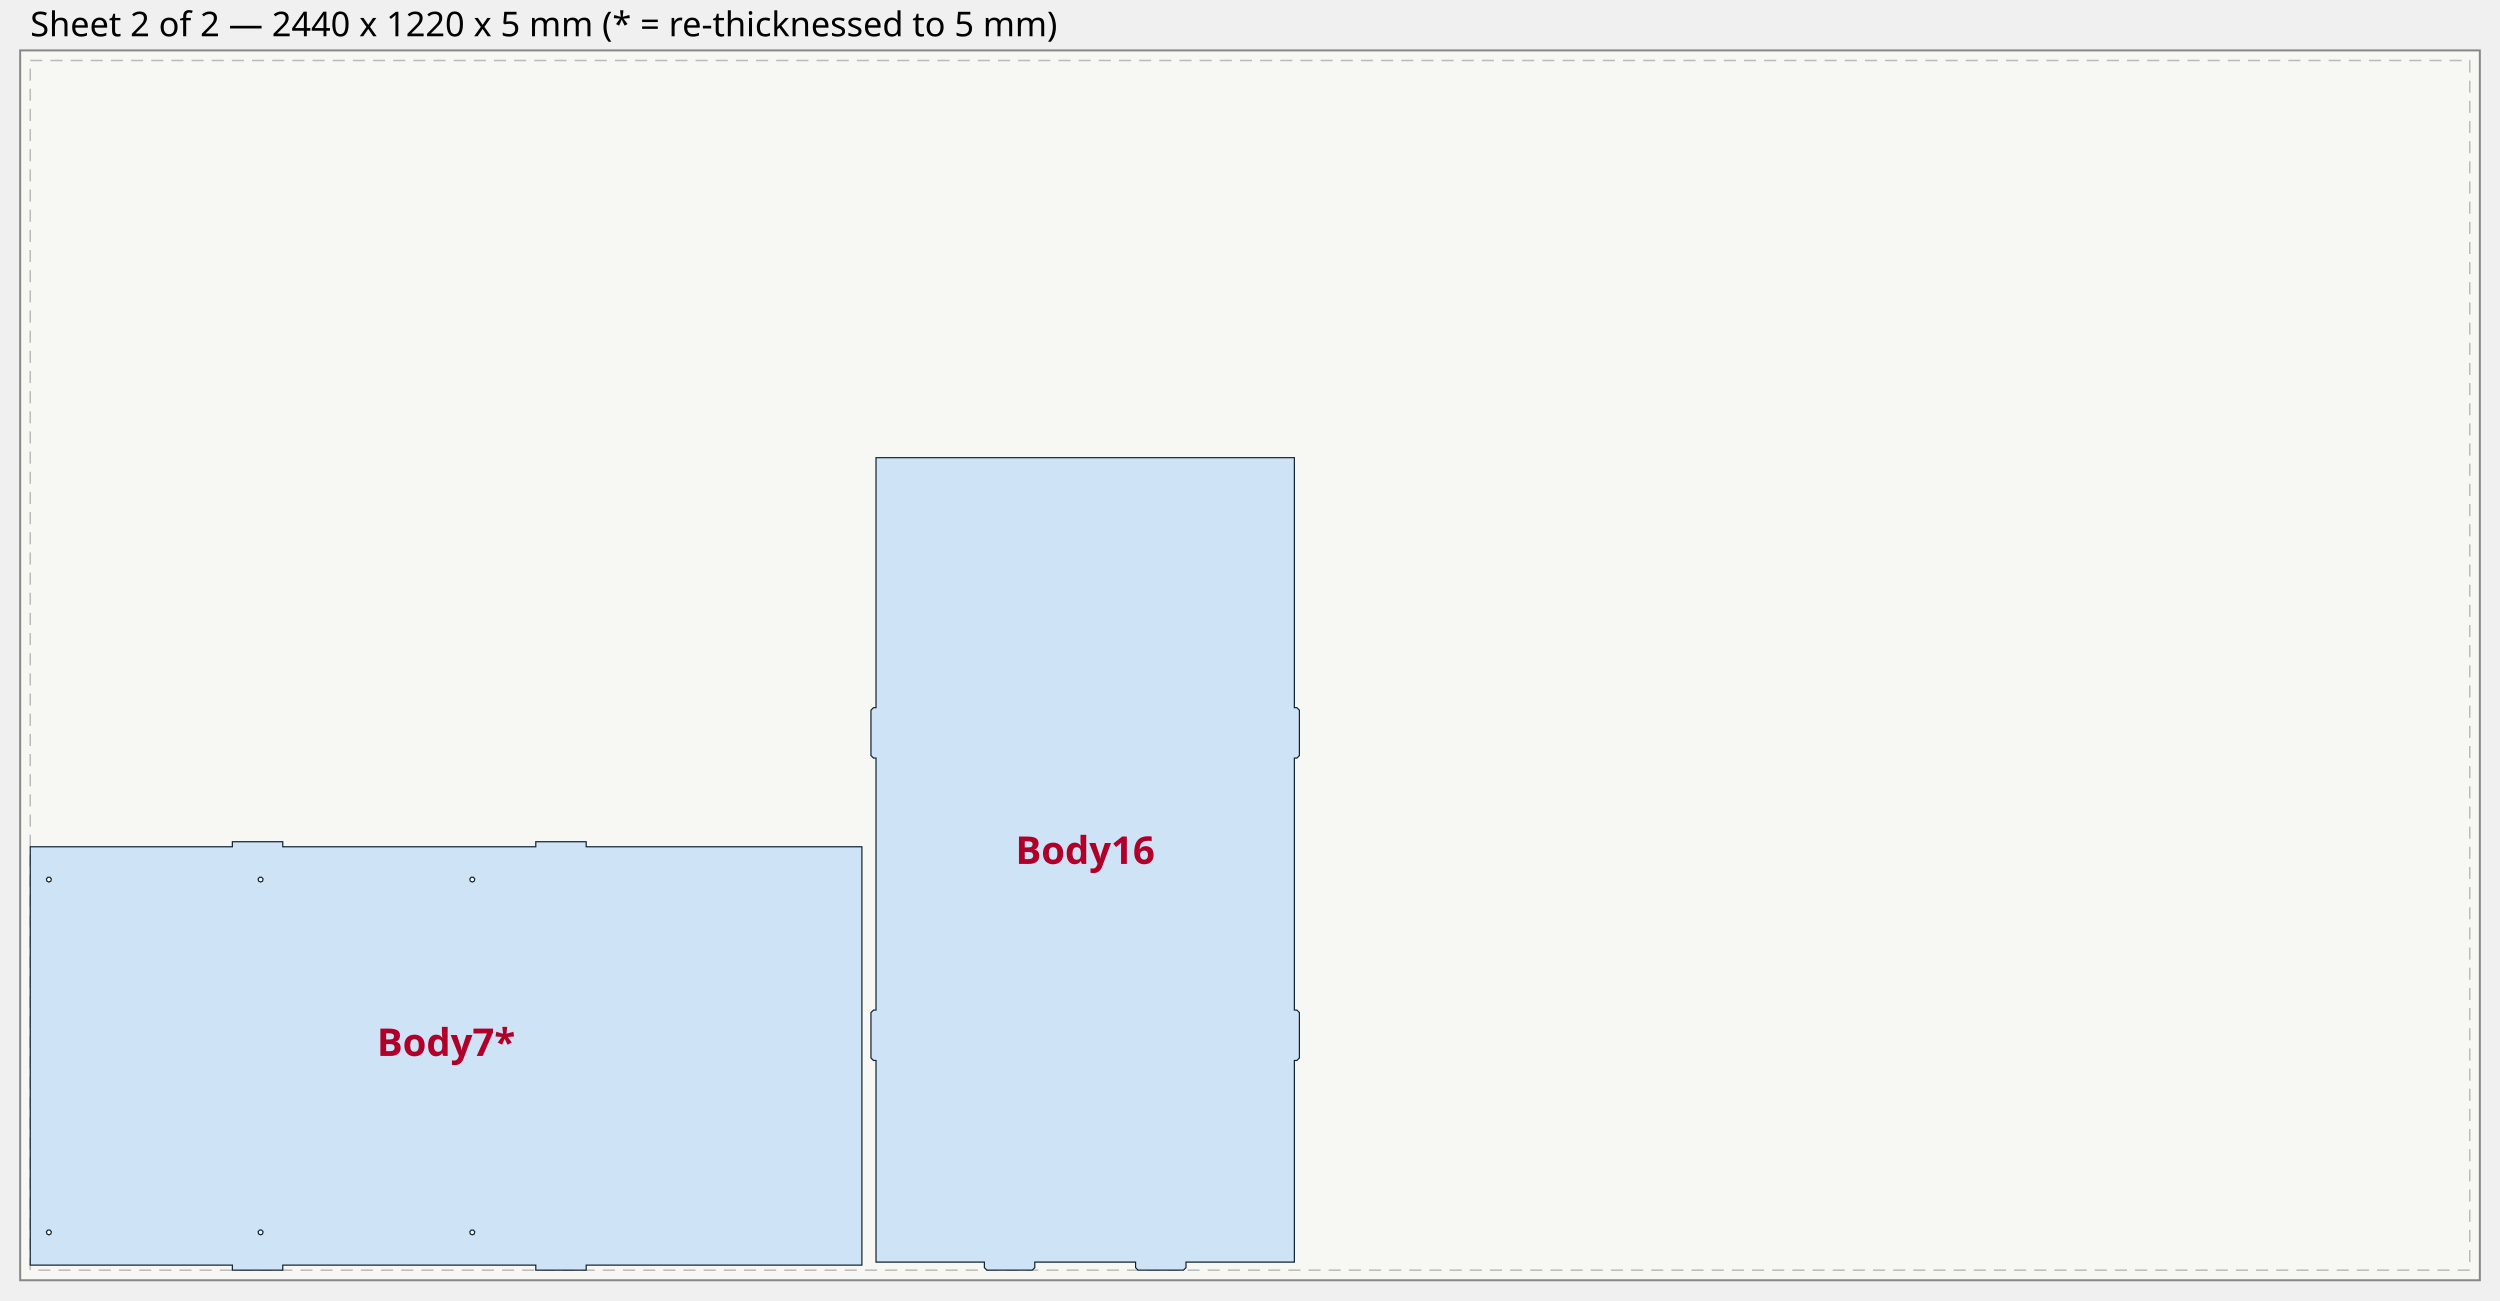
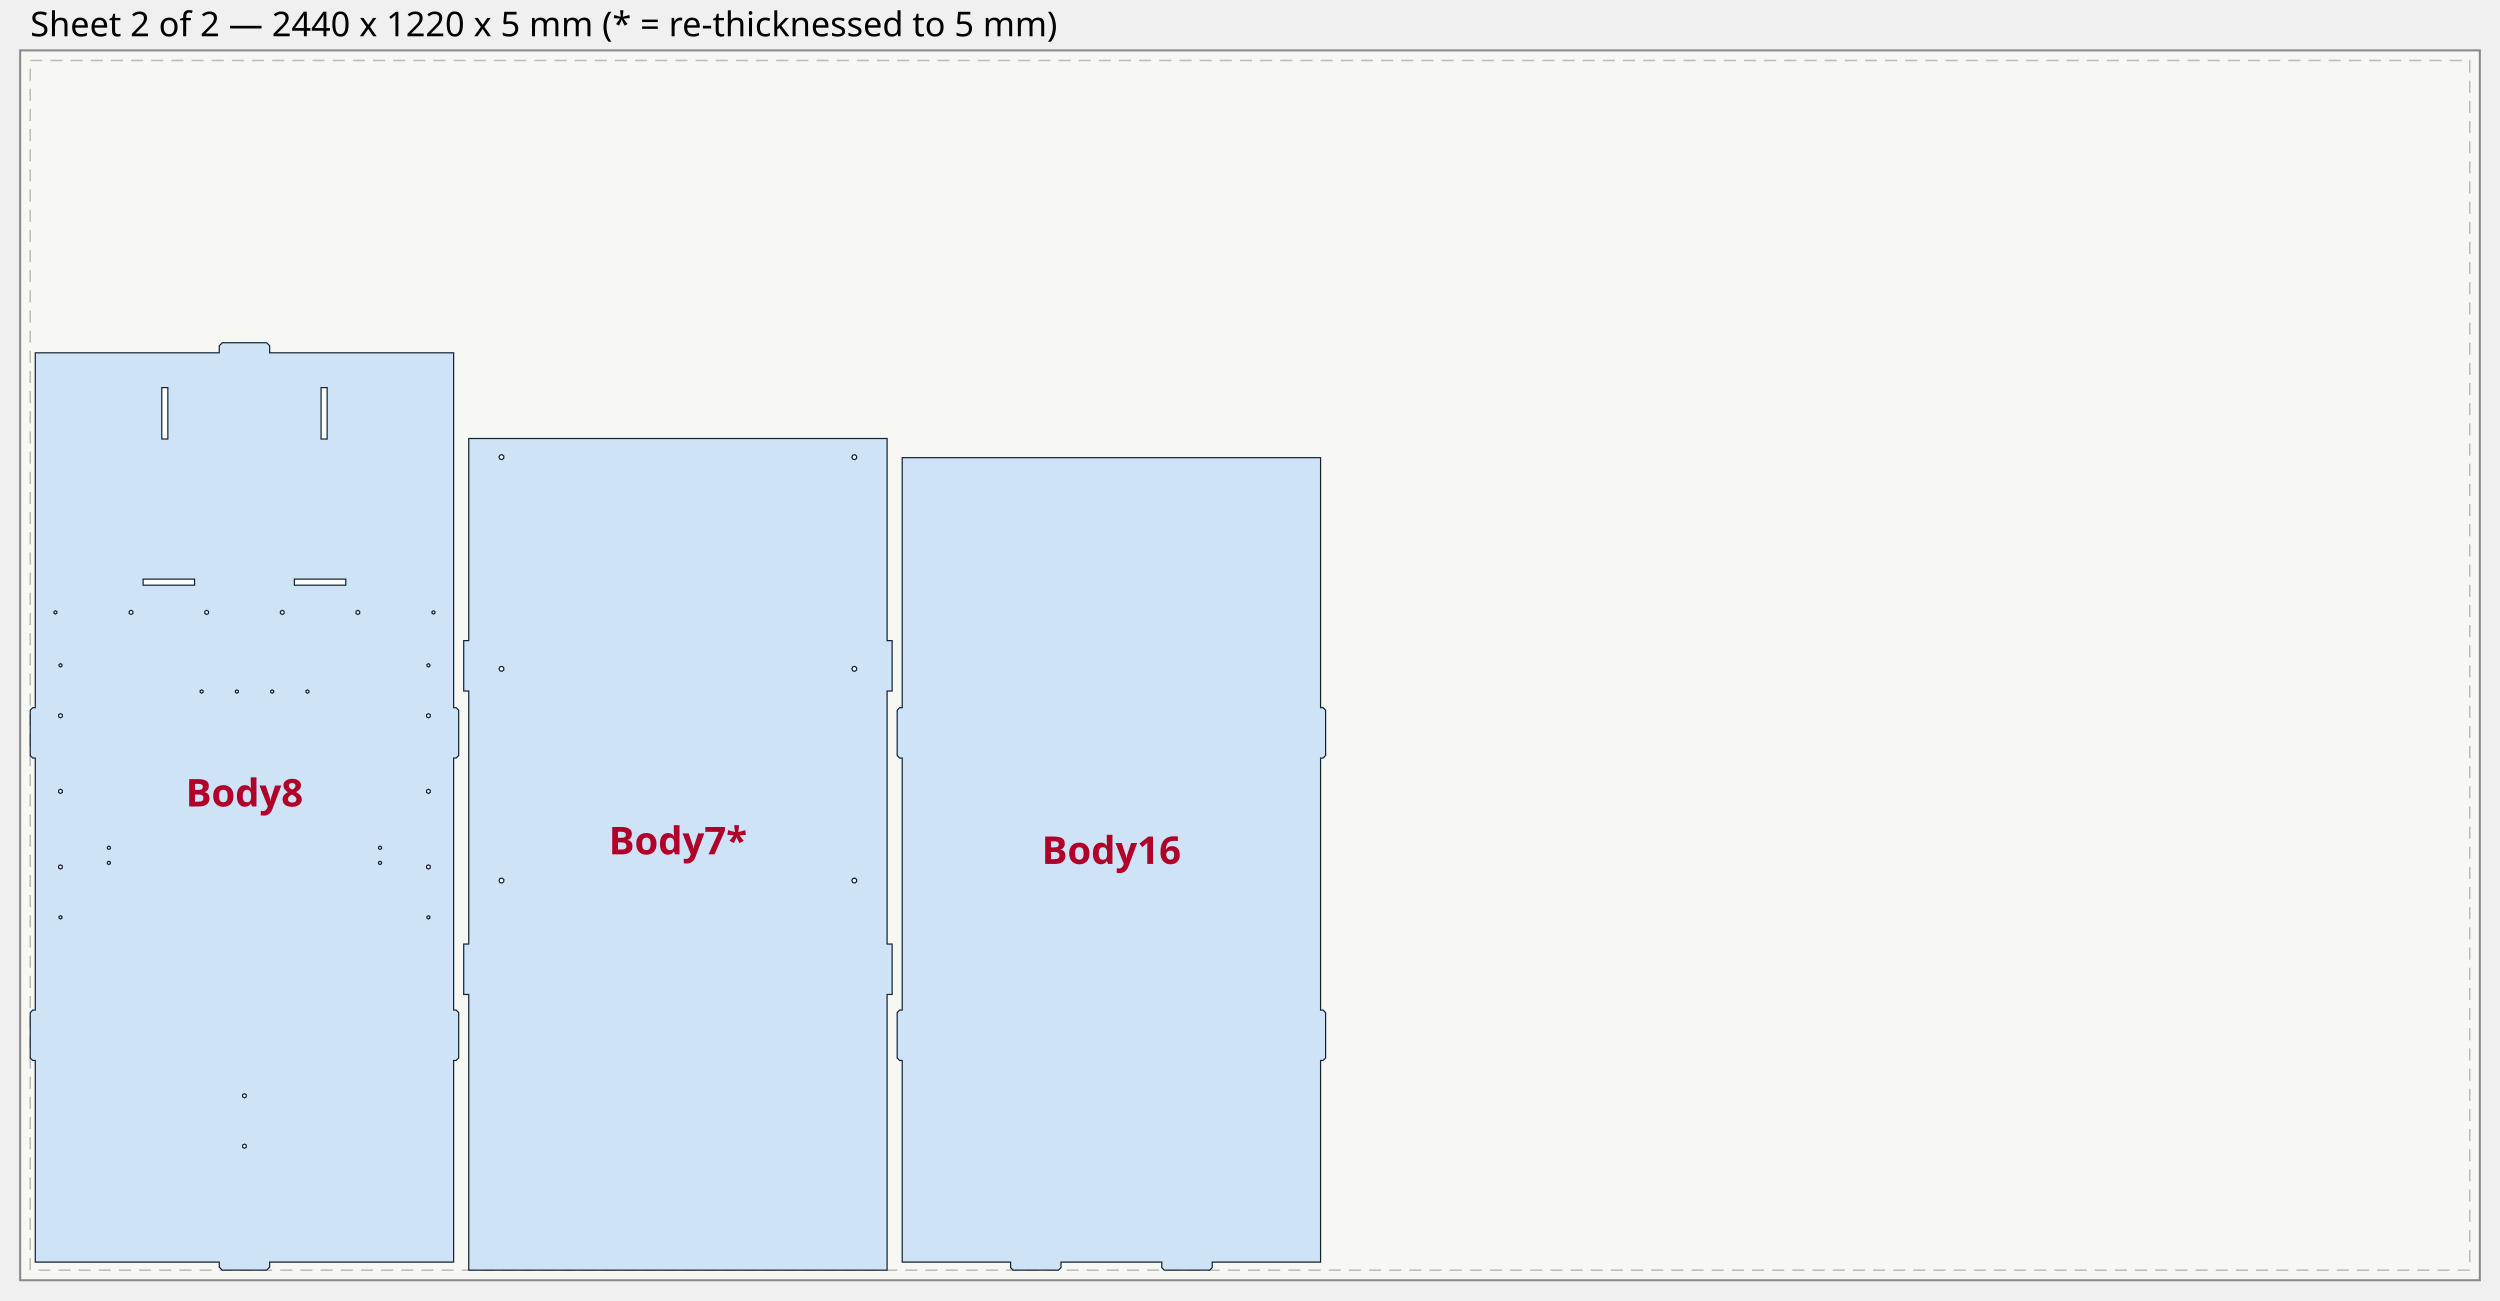
<svg xmlns="http://www.w3.org/2000/svg" viewBox="-20 -50 2480.0 1290.0" width="1500">
  <rect x="0" y="0" width="2440.0" height="1220.0" fill="#f7f7f4" stroke="#888" stroke-width="2" />
  <rect x="10.0" y="10.0" width="2420.0" height="1200.0" fill="none" stroke="#bbb" stroke-dasharray="12 8" stroke-width="1.5" />
-   <polygon points="835.00,1205.00 835.00,790.00 835.00,1205.00 561.50,1205.00 561.50,1205.00 561.50,1210.00 561.50,1210.00 511.50,1210.00 511.50,1210.00 511.50,1205.00 511.50,1205.00 260.50,1205.00 260.50,1205.00 260.50,1210.00 260.50,1210.00 210.50,1210.00 210.50,1210.00 210.50,1205.00 210.50,1205.00 10.00,1205.00 10.00,1205.00 10.00,790.00 10.00,790.00 210.50,790.00 210.50,790.00 210.50,785.00 210.50,785.00 260.50,785.00 260.50,785.00 260.50,790.00 260.50,790.00 511.50,790.00 511.50,790.00 511.50,785.00 511.50,785.00 561.50,785.00 561.50,785.00 561.50,790.00 561.50,790.00 835.00,790.00" fill="#cfe3f7" stroke="#123" stroke-width="1.2" />
-   <polygon points="28.50,825.00 30.45,824.06 30.94,821.94 29.58,820.25 27.42,820.25 26.06,821.94 26.55,824.06 28.50,825.00" fill="#fff" stroke="#123" stroke-width="1.2" />
-   <polygon points="448.50,1175.00 450.45,1174.06 450.94,1171.94 449.58,1170.25 447.42,1170.25 446.06,1171.94 446.55,1174.06 448.50,1175.00" fill="#fff" stroke="#123" stroke-width="1.2" />
-   <polygon points="28.50,1175.00 30.45,1174.06 30.94,1171.94 29.58,1170.25 27.42,1170.25 26.06,1171.94 26.55,1174.06 28.50,1175.00" fill="#fff" stroke="#123" stroke-width="1.2" />
-   <polygon points="448.50,825.00 450.45,824.06 450.94,821.94 449.58,820.25 447.42,820.25 446.06,821.94 446.55,824.06 448.50,825.00" fill="#fff" stroke="#123" stroke-width="1.2" />
-   <polygon points="238.50,825.00 240.45,824.06 240.94,821.94 239.58,820.25 237.42,820.25 236.06,821.94 236.55,824.06 238.50,825.00" fill="#fff" stroke="#123" stroke-width="1.2" />
-   <polygon points="238.50,1175.00 240.45,1174.06 240.94,1171.94 239.58,1170.25 237.42,1170.25 236.06,1171.94 236.55,1174.06 238.50,1175.00" fill="#fff" stroke="#123" stroke-width="1.2" />
-   <text x="422.5" y="997.5" font-size="38" text-anchor="middle" fill="#b0002a" font-family="sans-serif" font-weight="bold">Body7*</text>
-   <polygon points="844.00,954.50 844.00,999.50 844.00,954.50 846.50,952.00 846.50,952.00 849.00,952.00 849.00,952.00 849.00,702.00 849.00,702.00 846.50,702.00 846.50,702.00 844.00,699.50 844.00,699.50 844.00,654.50 844.00,654.50 846.50,652.00 846.50,652.00 849.00,652.00 849.00,652.00 849.00,404.00 849.00,404.00 1264.00,404.00 1264.00,404.00 1264.00,652.00 1264.00,652.00 1266.50,652.00 1266.50,652.00 1269.00,654.50 1269.00,654.50 1269.00,699.50 1269.00,699.50 1266.50,702.00 1266.50,702.00 1264.00,702.00 1264.00,702.00 1264.00,952.00 1264.00,952.00 1266.50,952.00 1266.50,952.00 1269.00,954.50 1269.00,954.50 1269.00,999.50 1269.00,999.50 1266.50,1002.00 1266.50,1002.00 1264.00,1002.00 1264.00,1002.00 1264.00,1202.00 1264.00,1202.00 1156.50,1202.00 1156.50,1202.00 1156.50,1207.50 1156.50,1207.50 1154.00,1210.00 1154.00,1210.00 1109.00,1210.00 1109.00,1210.00 1106.50,1207.50 1106.50,1207.50 1106.50,1202.00 1106.50,1202.00 1006.50,1202.00 1006.50,1202.00 1006.50,1207.50 1006.50,1207.50 1004.00,1210.00 1004.00,1210.00 959.00,1210.00 959.00,1210.00 956.50,1207.50 956.50,1207.50 956.50,1202.00 956.50,1202.00 849.00,1202.00 849.00,1202.00 849.00,1002.00 849.00,1002.00 846.50,1002.00 846.50,1002.00 844.00,999.50" fill="#cfe3f7" stroke="#123" stroke-width="1.2" />
-   <text x="1056.5" y="807.0" font-size="38" text-anchor="middle" fill="#b0002a" font-family="sans-serif" font-weight="bold">Body16</text>
+   <polygon points="445.00,1210.00 860.00,1210.00 445.00,1210.00 445.00,936.50 445.00,936.50 440.00,936.50 440.00,936.50 440.00,886.50 440.00,886.50 445.00,886.50 445.00,886.50 445.00,635.50 445.00,635.50 440.00,635.50 440.00,635.50 440.00,585.50 440.00,585.50 445.00,585.50 445.00,585.50 445.00,385.00 445.00,385.00 860.00,385.00 860.00,385.00 860.00,585.50 860.00,585.50 865.00,585.50 865.00,585.50 865.00,635.50 865.00,635.50 860.00,635.50 860.00,635.50 860.00,886.50 860.00,886.50 865.00,886.50 865.00,886.50 865.00,936.50 865.00,936.50 860.00,936.50 860.00,936.50 860.00,1210.00" fill="#cfe3f7" stroke="#123" stroke-width="1.2" />
+   <polygon points="825.00,403.50 825.94,405.45 828.06,405.94 829.75,404.58 829.75,402.42 828.06,401.06 825.94,401.55 825.00,403.50" fill="#fff" stroke="#123" stroke-width="1.2" />
+   <polygon points="475.00,823.50 475.94,825.45 478.06,825.94 479.75,824.58 479.75,822.42 478.06,821.06 475.94,821.55 475.00,823.50" fill="#fff" stroke="#123" stroke-width="1.2" />
+   <polygon points="475.00,403.50 475.94,405.45 478.06,405.94 479.75,404.58 479.75,402.42 478.06,401.06 475.94,401.55 475.00,403.50" fill="#fff" stroke="#123" stroke-width="1.2" />
+   <polygon points="825.00,823.50 825.94,825.45 828.06,825.94 829.75,824.58 829.75,822.42 828.06,821.06 825.94,821.55 825.00,823.50" fill="#fff" stroke="#123" stroke-width="1.2" />
+   <polygon points="825.00,613.50 825.94,615.45 828.06,615.94 829.75,614.58 829.75,612.42 828.06,611.06 825.94,611.55 825.00,613.50" fill="#fff" stroke="#123" stroke-width="1.2" />
+   <polygon points="475.00,613.50 475.94,615.45 478.06,615.94 479.75,614.58 479.75,612.42 478.06,611.06 475.94,611.55 475.00,613.50" fill="#fff" stroke="#123" stroke-width="1.2" />
+   <text x="652.5" y="797.5" font-size="38" text-anchor="middle" fill="#b0002a" font-family="sans-serif" font-weight="bold">Body7*</text>
+   <polygon points="15.00,702.00 12.50,702.00 12.50,702.00 10.00,699.50 10.00,699.50 10.00,654.50 10.00,654.50 12.50,652.00 12.50,652.00 15.00,652.00 15.00,652.00 15.00,300.00 15.00,300.00 197.50,300.00 197.50,300.00 197.50,293.00 197.50,293.00 200.50,290.00 200.50,290.00 244.50,290.00 244.50,290.00 247.50,293.00 247.50,293.00 247.50,300.00 247.50,300.00 430.00,300.00 430.00,300.00 430.00,652.00 430.00,652.00 432.50,652.00 432.50,652.00 435.00,654.50 435.00,654.50 435.00,699.50 435.00,699.50 432.50,702.00 432.50,702.00 430.00,702.00 430.00,702.00 430.00,952.00 430.00,952.00 432.50,952.00 432.50,952.00 435.00,954.50 435.00,954.50 435.00,999.50 435.00,999.50 432.50,1002.00 432.50,1002.00 430.00,1002.00 430.00,1002.00 430.00,1202.00 430.00,1202.00 247.50,1202.00 247.50,1202.00 247.50,1207.00 247.50,1207.00 244.50,1210.00 244.50,1210.00 200.50,1210.00 200.50,1210.00 197.50,1207.00 197.50,1207.00 197.50,1202.00 197.50,1202.00 15.00,1202.00 15.00,1202.00 15.00,1002.00 15.00,1002.00 12.50,1002.00 12.50,1002.00 10.00,999.50 10.00,999.50 10.00,954.50 10.00,954.50 12.50,952.00 12.50,952.00 15.00,952.00 15.00,952.00 15.00,702.00" fill="#cfe3f7" stroke="#123" stroke-width="1.2" />
+   <polygon points="357.00,804.35 358.43,805.17 358.43,806.82 357.00,807.65 357.00,807.65 355.57,806.82 355.57,805.17 357.00,804.35" fill="#fff" stroke="#123" stroke-width="1.2" />
+   <polygon points="35.00,555.85 33.57,556.67 33.57,558.32 35.00,559.15 35.00,559.15 36.43,558.32 36.43,556.67 35.00,555.85" fill="#fff" stroke="#123" stroke-width="1.2" />
+   <polygon points="410.00,555.85 408.57,556.67 408.57,558.32 410.00,559.15 410.00,559.15 411.43,558.32 411.43,556.67 410.00,555.85" fill="#fff" stroke="#123" stroke-width="1.2" />
+   <polygon points="40.00,608.35 38.57,609.17 38.57,610.82 40.00,611.65 40.00,611.65 41.43,610.82 41.43,609.17 40.00,608.35" fill="#fff" stroke="#123" stroke-width="1.2" />
+   <polygon points="405.00,608.35 403.57,609.17 403.57,610.82 405.00,611.65 405.00,611.65 406.43,610.82 406.43,609.17 405.00,608.35" fill="#fff" stroke="#123" stroke-width="1.2" />
+   <polygon points="405.00,858.35 403.57,859.17 403.57,860.82 405.00,861.65 405.00,861.65 406.43,860.82 406.43,859.17 405.00,858.35" fill="#fff" stroke="#123" stroke-width="1.2" />
+   <polygon points="40.00,858.35 38.57,859.17 38.57,860.82 40.00,861.65 40.00,861.65 41.43,860.82 41.43,859.17 40.00,858.35" fill="#fff" stroke="#123" stroke-width="1.2" />
+   <polygon points="110.00,555.40 108.18,556.45 108.18,558.55 110.00,559.60 110.00,559.60 111.82,558.55 111.82,556.45 110.00,555.40" fill="#fff" stroke="#123" stroke-width="1.2" />
+   <polygon points="185.00,555.40 183.18,556.45 183.18,558.55 185.00,559.60 185.00,559.60 186.82,558.55 186.82,556.45 185.00,555.40" fill="#fff" stroke="#123" stroke-width="1.2" />
+   <polygon points="260.00,555.40 258.18,556.45 258.18,558.55 260.00,559.60 260.00,559.60 261.82,558.55 261.82,556.45 260.00,555.40" fill="#fff" stroke="#123" stroke-width="1.2" />
+   <polygon points="40.00,657.90 38.18,658.95 38.18,661.05 40.00,662.10 40.00,662.10 41.82,661.05 41.82,658.95 40.00,657.90" fill="#fff" stroke="#123" stroke-width="1.2" />
+   <polygon points="40.00,732.90 38.18,733.95 38.18,736.05 40.00,737.10 40.00,737.10 41.82,736.05 41.82,733.95 40.00,732.90" fill="#fff" stroke="#123" stroke-width="1.2" />
+   <polygon points="40.00,807.90 38.18,808.95 38.18,811.05 40.00,812.10 40.00,812.10 41.82,811.05 41.82,808.95 40.00,807.90" fill="#fff" stroke="#123" stroke-width="1.2" />
+   <polygon points="405.00,807.90 403.18,808.95 403.18,811.05 405.00,812.10 405.00,812.10 406.82,811.05 406.82,808.95 405.00,807.90" fill="#fff" stroke="#123" stroke-width="1.2" />
+   <polygon points="405.00,732.90 403.18,733.95 403.18,736.05 405.00,737.10 405.00,737.10 406.82,736.05 406.82,733.95 405.00,732.90" fill="#fff" stroke="#123" stroke-width="1.2" />
+   <polygon points="405.00,657.90 403.18,658.95 403.18,661.05 405.00,662.10 405.00,662.10 406.82,661.05 406.82,658.95 405.00,657.90" fill="#fff" stroke="#123" stroke-width="1.2" />
+   <polygon points="335.00,555.40 333.18,556.45 333.18,558.55 335.00,559.60 335.00,559.60 336.82,558.55 336.82,556.45 335.00,555.40" fill="#fff" stroke="#123" stroke-width="1.2" />
+   <polygon points="222.50,1034.90 224.32,1035.95 224.32,1038.05 222.50,1039.10 222.50,1039.10 220.68,1038.05 220.68,1035.95 222.50,1034.90" fill="#fff" stroke="#123" stroke-width="1.2" />
+   <polygon points="222.50,1084.90 224.32,1085.95 224.32,1088.05 222.50,1089.10 222.50,1089.10 220.68,1088.05 220.68,1085.95 222.50,1084.90" fill="#fff" stroke="#123" stroke-width="1.2" />
+   <polygon points="250.00,634.35 251.43,635.17 251.43,636.82 250.00,637.65 250.00,637.65 248.57,636.82 248.57,635.17 250.00,634.35" fill="#fff" stroke="#123" stroke-width="1.2" />
+   <polygon points="215.00,634.35 216.43,635.17 216.43,636.82 215.00,637.65 215.00,637.65 213.57,636.82 213.57,635.17 215.00,634.35" fill="#fff" stroke="#123" stroke-width="1.2" />
+   <polygon points="180.00,634.35 181.43,635.17 181.43,636.82 180.00,637.65 180.00,637.65 178.57,636.82 178.57,635.17 180.00,634.35" fill="#fff" stroke="#123" stroke-width="1.2" />
+   <polygon points="285.00,634.35 286.43,635.17 286.43,636.82 285.00,637.65 285.00,637.65 283.57,636.82 283.57,635.17 285.00,634.35" fill="#fff" stroke="#123" stroke-width="1.2" />
+   <polygon points="357.00,789.35 358.43,790.17 358.43,791.82 357.00,792.65 357.00,792.65 355.57,791.82 355.57,790.17 357.00,789.35" fill="#fff" stroke="#123" stroke-width="1.2" />
+   <polygon points="88.00,789.35 89.43,790.17 89.43,791.82 88.00,792.65 88.00,792.65 86.57,791.82 86.57,790.17 88.00,789.35" fill="#fff" stroke="#123" stroke-width="1.2" />
+   <polygon points="88.00,804.35 89.43,805.17 89.43,806.82 88.00,807.65 88.00,807.65 86.57,806.82 86.57,805.17 88.00,804.35" fill="#fff" stroke="#123" stroke-width="1.2" />
+   <polygon points="323.00,530.50 272.00,530.50 323.00,530.50 323.00,524.50 323.00,524.50 272.00,524.50 272.00,524.50 272.00,530.50" fill="#fff" stroke="#123" stroke-width="1.2" />
+   <polygon points="173.00,530.50 122.00,530.50 173.00,530.50 173.00,524.50 173.00,524.50 122.00,524.50 122.00,524.50 122.00,530.50" fill="#fff" stroke="#123" stroke-width="1.2" />
+   <polygon points="140.50,334.50 146.50,334.50 140.50,334.50 140.50,385.50 140.50,385.50 146.50,385.50 146.50,385.50 146.50,334.50" fill="#fff" stroke="#123" stroke-width="1.2" />
+   <polygon points="298.50,334.50 304.50,334.50 298.50,334.50 298.50,385.50 298.50,385.50 304.50,385.50 304.50,385.50 304.50,334.50" fill="#fff" stroke="#123" stroke-width="1.2" />
+   <text x="222.5" y="750.0" font-size="38" text-anchor="middle" fill="#b0002a" font-family="sans-serif" font-weight="bold">Body8</text>
+   <polygon points="870.00,954.50 870.00,999.50 870.00,954.50 872.50,952.00 872.50,952.00 875.00,952.00 875.00,952.00 875.00,702.00 875.00,702.00 872.50,702.00 872.50,702.00 870.00,699.50 870.00,699.50 870.00,654.50 870.00,654.50 872.50,652.00 872.50,652.00 875.00,652.00 875.00,652.00 875.00,404.00 875.00,404.00 1290.00,404.00 1290.00,404.00 1290.00,652.00 1290.00,652.00 1292.50,652.00 1292.50,652.00 1295.00,654.50 1295.00,654.50 1295.00,699.50 1295.00,699.50 1292.50,702.00 1292.50,702.00 1290.00,702.00 1290.00,702.00 1290.00,952.00 1290.00,952.00 1292.50,952.00 1292.50,952.00 1295.00,954.50 1295.00,954.50 1295.00,999.50 1295.00,999.50 1292.50,1002.00 1292.50,1002.00 1290.00,1002.00 1290.00,1002.00 1290.00,1202.00 1290.00,1202.00 1182.50,1202.00 1182.50,1202.00 1182.50,1207.50 1182.50,1207.50 1180.00,1210.00 1180.00,1210.00 1135.00,1210.00 1135.00,1210.00 1132.50,1207.50 1132.50,1207.50 1132.50,1202.00 1132.50,1202.00 1032.50,1202.00 1032.50,1202.00 1032.50,1207.50 1032.50,1207.50 1030.00,1210.00 1030.00,1210.00 985.00,1210.00 985.00,1210.00 982.50,1207.50 982.50,1207.50 982.50,1202.00 982.50,1202.00 875.00,1202.00 875.00,1202.00 875.00,1002.00 875.00,1002.00 872.50,1002.00 872.50,1002.00 870.00,999.50" fill="#cfe3f7" stroke="#123" stroke-width="1.2" />
+   <text x="1082.5" y="807.0" font-size="38" text-anchor="middle" fill="#b0002a" font-family="sans-serif" font-weight="bold">Body16</text>
  <text x="10" y="-14" font-size="34" font-family="sans-serif">Sheet 2 of 2 — 2440 x 1220 x 5 mm  (* = re-thicknessed to 5 mm)</text>
</svg>
